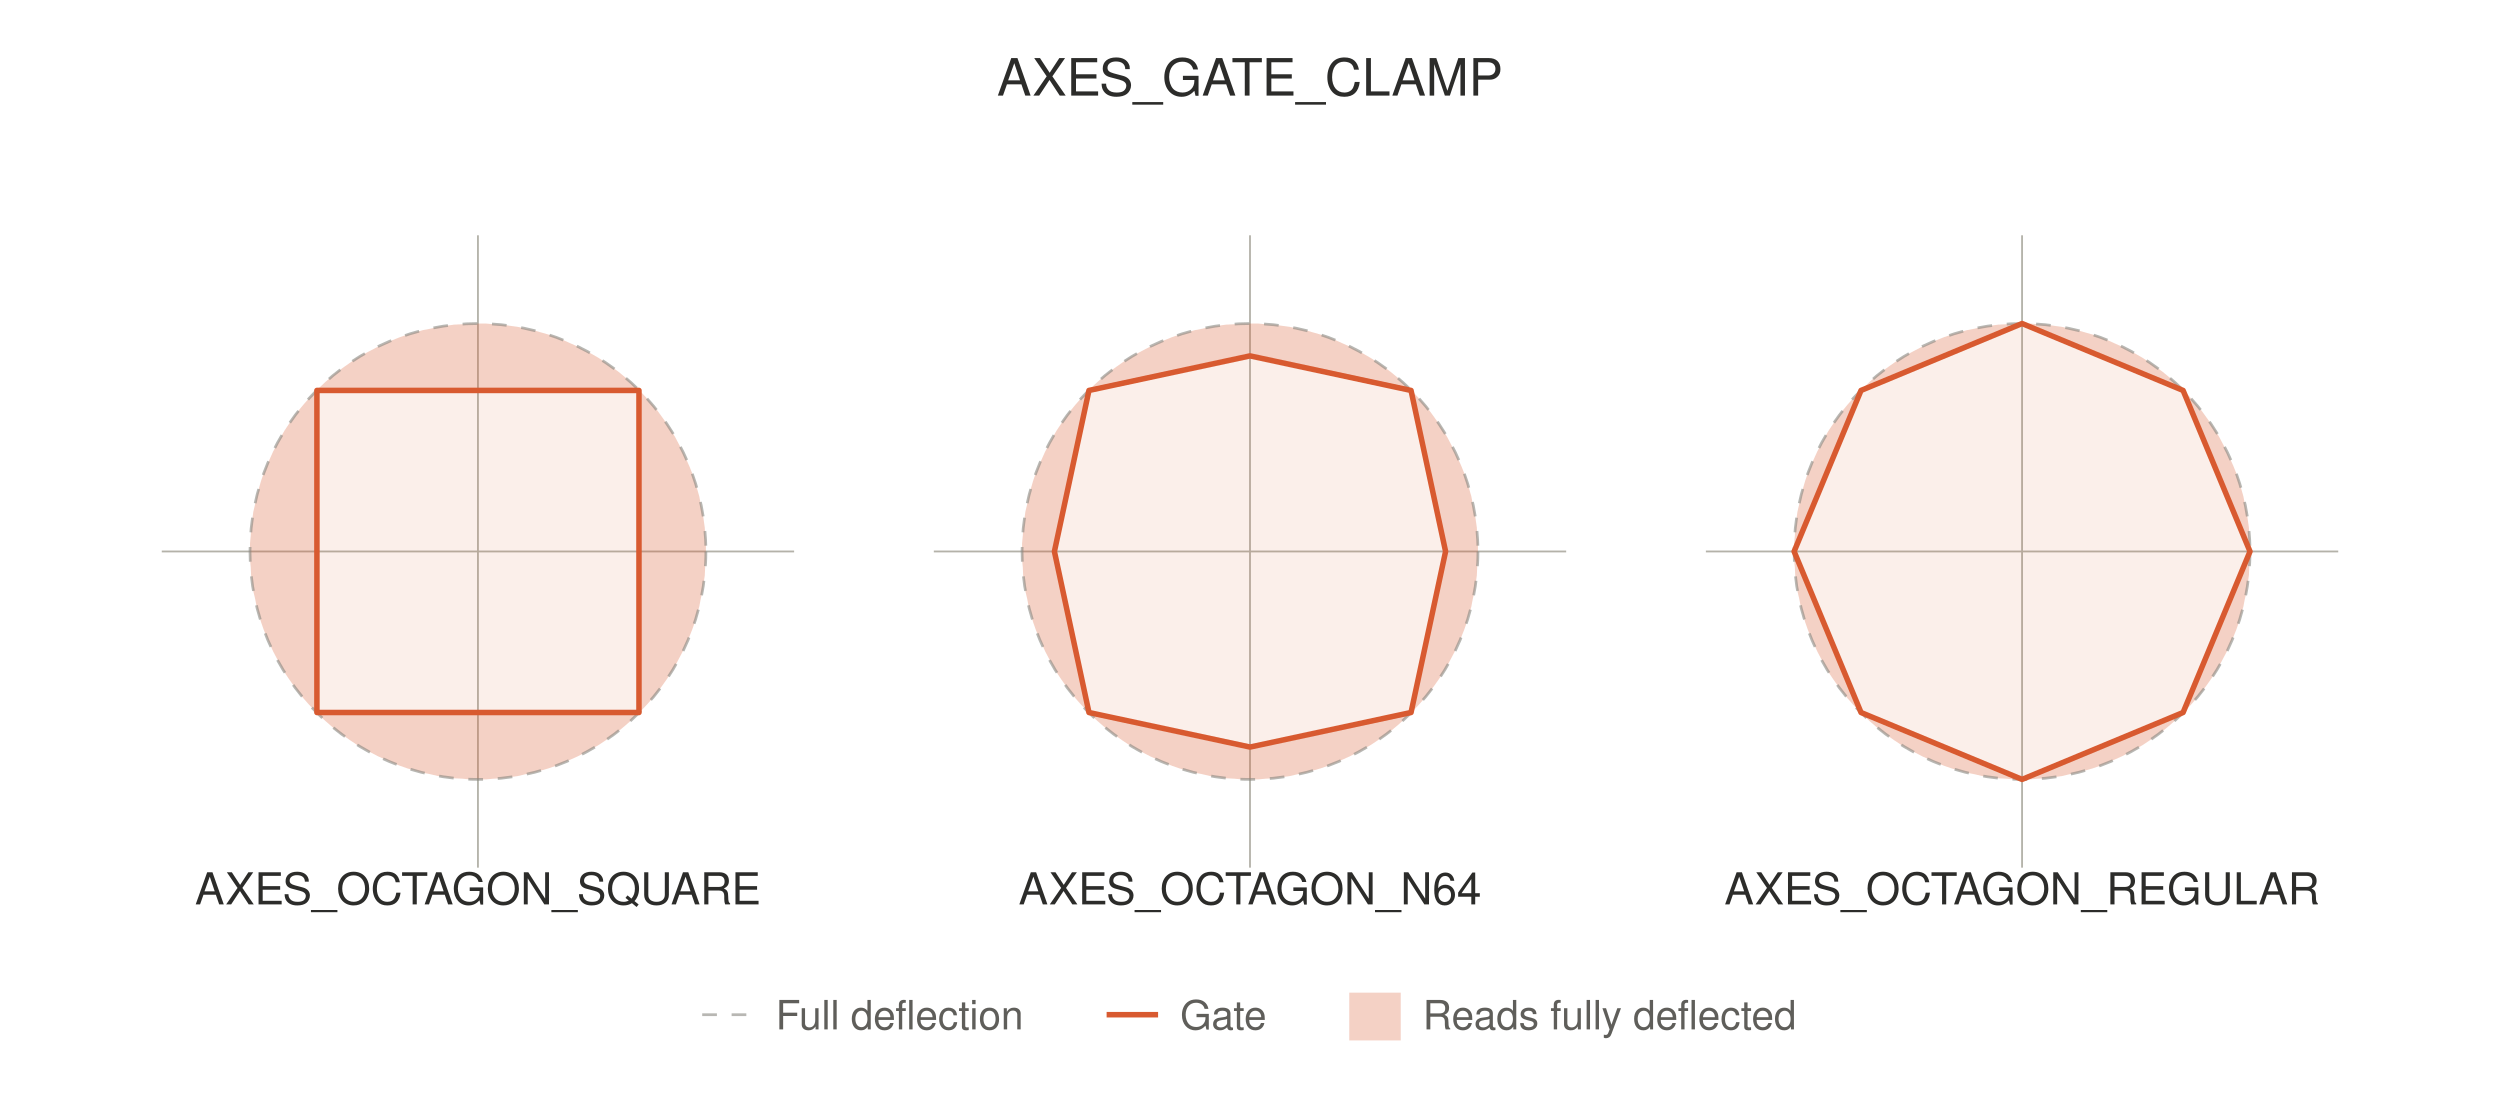
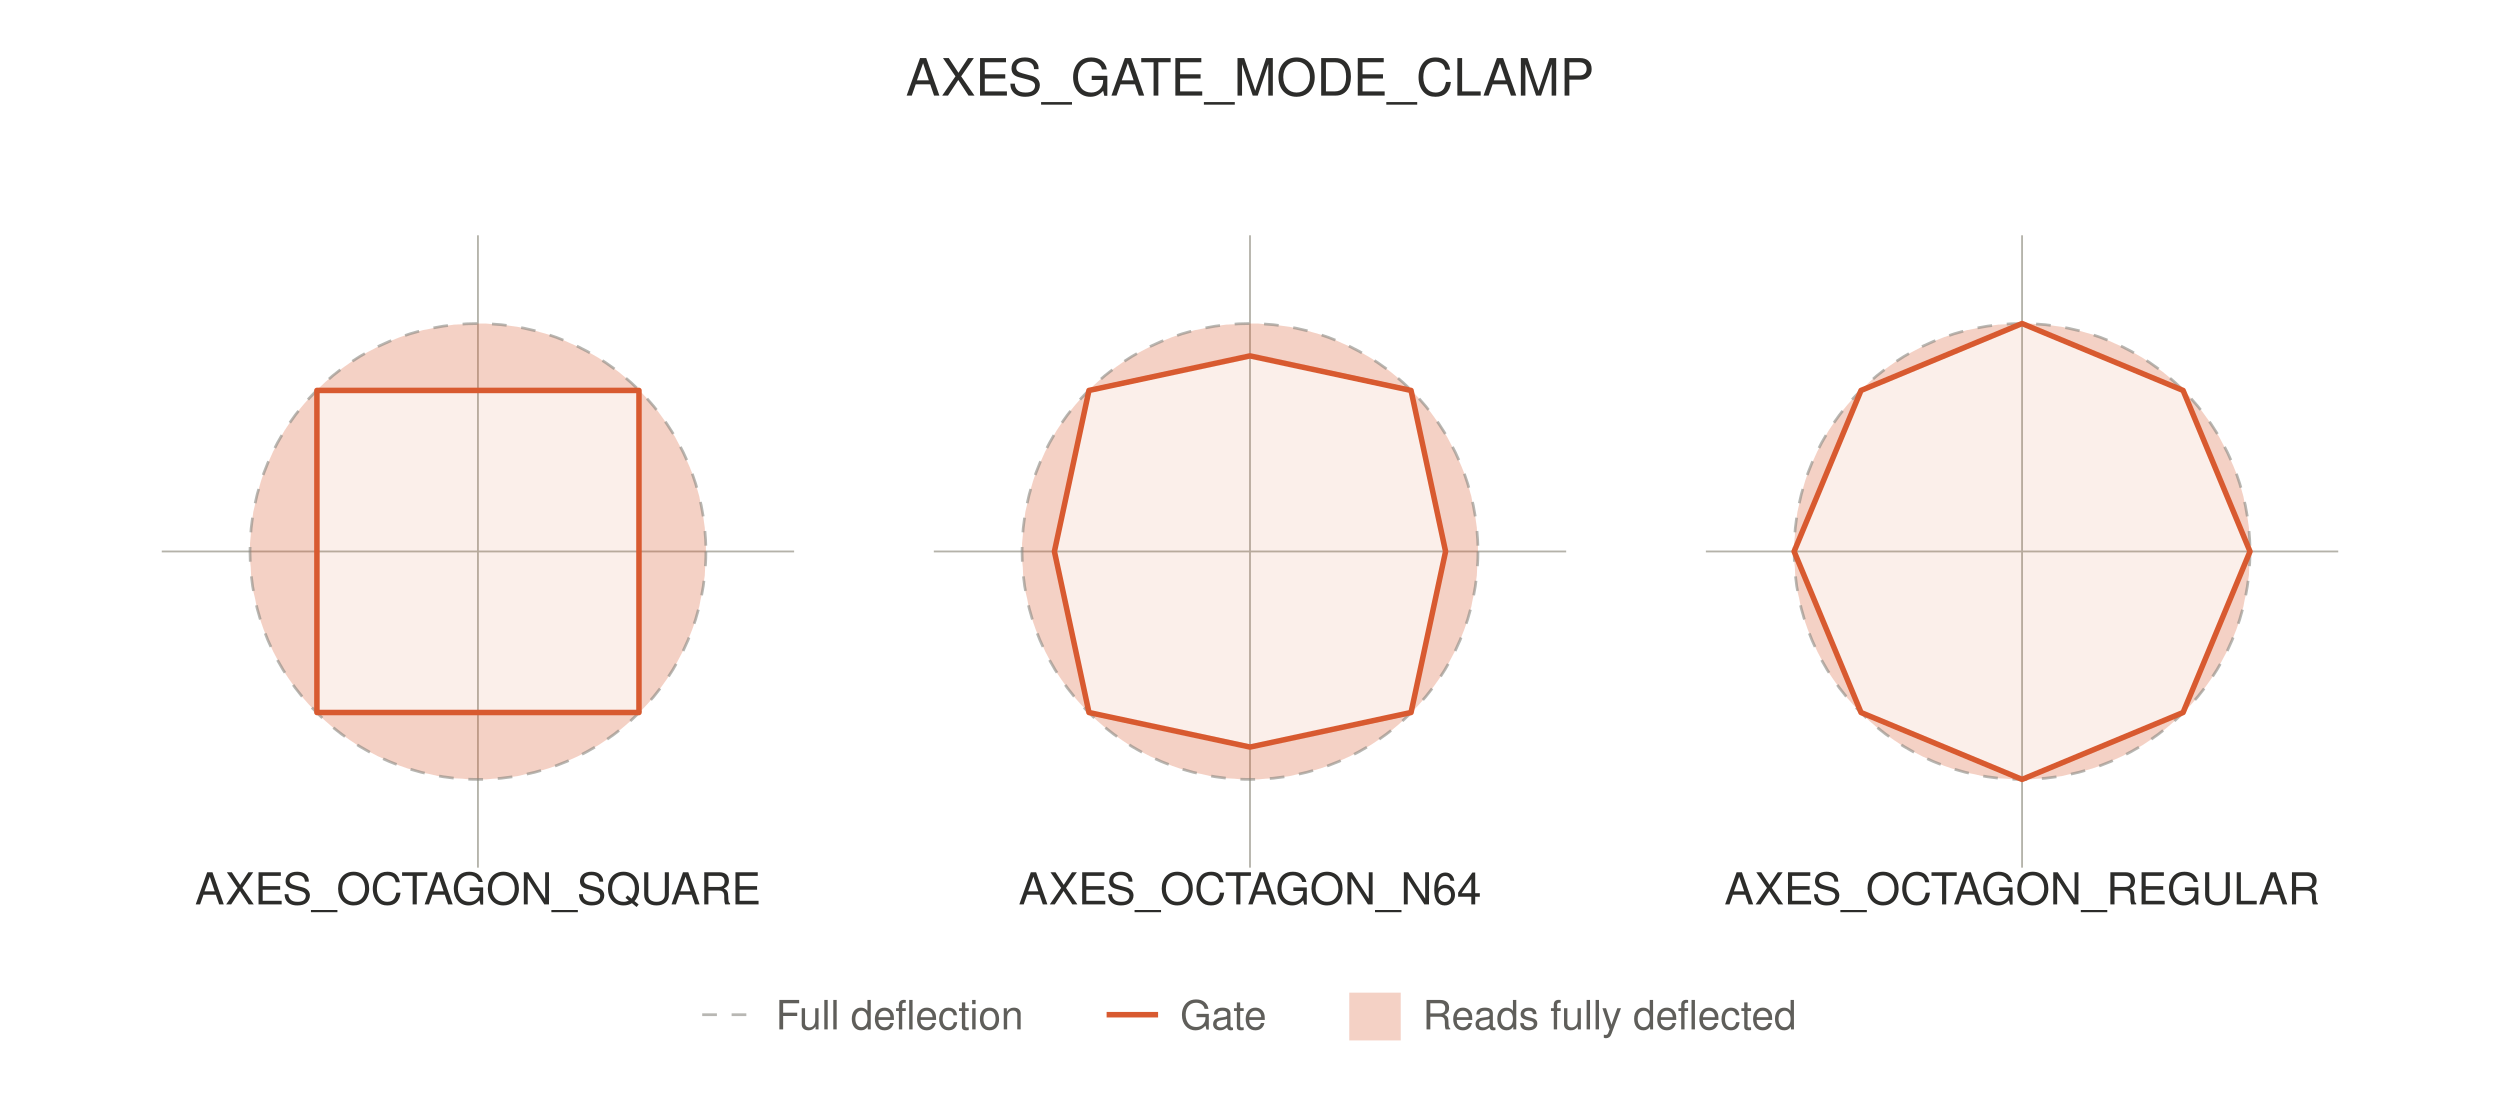
<svg xmlns="http://www.w3.org/2000/svg" width="680" height="298" viewBox="0 0 680 298" role="img" aria-label="Clamped gates for the three octagon presets">
  <defs>
    <marker id="ah" viewBox="0 0 8 8" refX="7" refY="4" markerWidth="5" markerHeight="5" orient="auto">
      <path d="M0,0 L8,4 L0,8 z" fill="#1D9E75" />
    </marker>
  </defs>
  <style>
  text { font-family: -apple-system, BlinkMacSystemFont, "Segoe UI", Helvetica, Arial, sans-serif; }
  .title { font-size: 14px; font-weight: 500; fill: #2C2C2A; }
  .col   { font-size: 12px; font-weight: 500; fill: #2C2C2A; }
  .label { font-size: 11px; fill: #5F5E5A; }
  .axis  { stroke: #B4B2A9; stroke-width: 0.5; }
  .hair  { fill: none; stroke: #888780; stroke-width: 0.75; stroke-dasharray: 4 4; opacity: 0.6; }
  .gate  { fill: #D85A30; fill-opacity: 0.10; stroke: #D85A30; stroke-width: 1.5; stroke-linejoin: round; }
  .dead  { fill: #D85A30; fill-opacity: 0.28; stroke: none; }
  .arrow { stroke: #1D9E75; stroke-width: 1.3; fill: none; }
</style>
-   <text class="title" x="340" y="26" text-anchor="middle">AXES_GATE_CLAMP</text>
+   <text class="title" x="340" y="26" text-anchor="middle">AXES_GATE_MODE_CLAMP</text>
  <line class="axis" x1="44.0" y1="150" x2="216.0" y2="150" />
  <line class="axis" x1="130" y1="64.0" x2="130" y2="236.0" />
  <path class="dead" fill-rule="evenodd" d="M192.0,150.0 L192.0,147.8 L191.8,145.7 L191.7,143.5 L191.4,141.4 L191.1,139.2 L190.6,137.1 L190.2,135.0 L189.6,132.9 L189.0,130.8 L188.3,128.8 L187.5,126.8 L186.6,124.8 L185.7,122.8 L184.7,120.9 L183.7,119.0 L182.6,117.1 L181.4,115.3 L180.2,113.6 L178.9,111.8 L177.5,110.1 L176.1,108.5 L174.6,106.9 L173.1,105.4 L171.5,103.9 L169.9,102.5 L168.2,101.1 L166.4,99.8 L164.7,98.6 L162.9,97.4 L161.0,96.3 L159.1,95.3 L157.2,94.3 L155.2,93.4 L153.2,92.5 L151.2,91.7 L149.2,91.0 L147.1,90.4 L145.0,89.8 L142.9,89.4 L140.8,88.9 L138.6,88.6 L136.5,88.3 L134.3,88.2 L132.2,88.0 L130.0,88.0 L127.8,88.0 L125.7,88.2 L123.5,88.3 L121.4,88.6 L119.2,88.9 L117.1,89.4 L115.0,89.8 L112.9,90.4 L110.8,91.0 L108.8,91.7 L106.8,92.5 L104.8,93.4 L102.8,94.3 L100.9,95.3 L99.0,96.3 L97.1,97.4 L95.3,98.6 L93.6,99.8 L91.8,101.1 L90.1,102.5 L88.5,103.9 L86.9,105.4 L85.4,106.9 L83.9,108.5 L82.5,110.1 L81.1,111.8 L79.8,113.6 L78.6,115.3 L77.4,117.1 L76.3,119.0 L75.3,120.9 L74.3,122.8 L73.4,124.8 L72.5,126.8 L71.7,128.8 L71.0,130.8 L70.4,132.9 L69.8,135.0 L69.4,137.1 L68.9,139.2 L68.6,141.4 L68.3,143.5 L68.2,145.7 L68.0,147.8 L68.0,150.0 L68.0,152.2 L68.2,154.3 L68.3,156.5 L68.6,158.6 L68.9,160.8 L69.4,162.9 L69.8,165.0 L70.4,167.1 L71.0,169.2 L71.7,171.2 L72.5,173.2 L73.4,175.2 L74.3,177.2 L75.3,179.1 L76.3,181.0 L77.4,182.9 L78.6,184.7 L79.8,186.4 L81.1,188.2 L82.5,189.9 L83.9,191.5 L85.4,193.1 L86.9,194.6 L88.5,196.1 L90.1,197.5 L91.8,198.9 L93.6,200.2 L95.3,201.4 L97.1,202.6 L99.0,203.7 L100.9,204.7 L102.8,205.7 L104.8,206.6 L106.8,207.5 L108.8,208.3 L110.8,209.0 L112.9,209.6 L115.0,210.2 L117.1,210.6 L119.2,211.1 L121.4,211.4 L123.5,211.7 L125.7,211.8 L127.8,212.0 L130.0,212.0 L132.2,212.0 L134.3,211.8 L136.5,211.7 L138.6,211.4 L140.8,211.1 L142.9,210.6 L145.0,210.2 L147.1,209.6 L149.2,209.0 L151.2,208.3 L153.2,207.5 L155.2,206.6 L157.2,205.7 L159.1,204.7 L161.0,203.7 L162.9,202.6 L164.7,201.4 L166.4,200.2 L168.2,198.9 L169.9,197.5 L171.5,196.1 L173.1,194.6 L174.6,193.1 L176.1,191.5 L177.5,189.9 L178.9,188.2 L180.2,186.4 L181.4,184.7 L182.6,182.9 L183.7,181.0 L184.7,179.1 L185.7,177.2 L186.6,175.2 L187.5,173.2 L188.3,171.2 L189.0,169.2 L189.6,167.1 L190.2,165.0 L190.6,162.9 L191.1,160.8 L191.4,158.6 L191.7,156.5 L191.8,154.3 L192.0,152.2 Z M173.8,150.0 L173.8,106.2 L130.0,106.2 L86.2,106.2 L86.2,150.0 L86.2,193.8 L130.0,193.8 L173.8,193.8 Z" />
  <circle class="hair" cx="130" cy="150" r="62" />
  <polygon class="gate" points="173.8,150.0 173.8,106.2 130.0,106.2 86.2,106.2 86.2,150.0 86.2,193.8 130.0,193.8 173.8,193.8" />
  <text class="col" x="130" y="246" text-anchor="middle">AXES_OCTAGON_SQUARE</text>
  <line class="axis" x1="254.0" y1="150" x2="426.0" y2="150" />
  <line class="axis" x1="340" y1="64.0" x2="340" y2="236.0" />
  <path class="dead" fill-rule="evenodd" d="M402.0,150.0 L402.0,147.8 L401.8,145.7 L401.7,143.5 L401.4,141.4 L401.1,139.2 L400.6,137.1 L400.2,135.0 L399.6,132.9 L399.0,130.8 L398.3,128.8 L397.5,126.8 L396.6,124.8 L395.7,122.8 L394.7,120.9 L393.7,119.0 L392.6,117.1 L391.4,115.3 L390.2,113.6 L388.9,111.8 L387.5,110.1 L386.1,108.5 L384.6,106.9 L383.1,105.4 L381.5,103.9 L379.9,102.5 L378.2,101.1 L376.4,99.8 L374.7,98.6 L372.9,97.4 L371.0,96.3 L369.1,95.3 L367.2,94.3 L365.2,93.4 L363.2,92.5 L361.2,91.7 L359.2,91.0 L357.1,90.4 L355.0,89.8 L352.9,89.4 L350.8,88.9 L348.6,88.6 L346.5,88.3 L344.3,88.2 L342.2,88.0 L340.0,88.0 L337.8,88.0 L335.7,88.2 L333.5,88.3 L331.4,88.6 L329.2,88.9 L327.1,89.4 L325.0,89.8 L322.9,90.4 L320.8,91.0 L318.8,91.7 L316.8,92.5 L314.8,93.4 L312.8,94.3 L310.9,95.3 L309.0,96.3 L307.1,97.4 L305.3,98.6 L303.6,99.8 L301.8,101.1 L300.1,102.5 L298.5,103.9 L296.9,105.4 L295.4,106.9 L293.9,108.5 L292.5,110.1 L291.1,111.8 L289.8,113.6 L288.6,115.3 L287.4,117.1 L286.3,119.0 L285.3,120.9 L284.3,122.8 L283.4,124.8 L282.5,126.8 L281.7,128.8 L281.0,130.8 L280.4,132.9 L279.8,135.0 L279.4,137.1 L278.9,139.2 L278.6,141.4 L278.3,143.5 L278.2,145.7 L278.0,147.8 L278.0,150.0 L278.0,152.2 L278.2,154.3 L278.3,156.5 L278.6,158.6 L278.9,160.8 L279.4,162.9 L279.8,165.0 L280.4,167.1 L281.0,169.2 L281.7,171.2 L282.5,173.2 L283.4,175.2 L284.3,177.2 L285.3,179.1 L286.3,181.0 L287.4,182.9 L288.6,184.7 L289.8,186.4 L291.1,188.2 L292.5,189.9 L293.9,191.5 L295.4,193.1 L296.9,194.6 L298.5,196.1 L300.1,197.5 L301.8,198.9 L303.6,200.2 L305.3,201.4 L307.1,202.6 L309.0,203.7 L310.9,204.7 L312.8,205.7 L314.8,206.6 L316.8,207.5 L318.8,208.3 L320.8,209.0 L322.9,209.6 L325.0,210.2 L327.1,210.6 L329.2,211.1 L331.4,211.4 L333.5,211.7 L335.7,211.8 L337.8,212.0 L340.0,212.0 L342.2,212.0 L344.3,211.8 L346.5,211.7 L348.6,211.4 L350.8,211.1 L352.9,210.6 L355.0,210.2 L357.1,209.6 L359.2,209.0 L361.2,208.3 L363.2,207.5 L365.2,206.6 L367.2,205.7 L369.1,204.7 L371.0,203.7 L372.9,202.6 L374.7,201.4 L376.4,200.2 L378.2,198.9 L379.9,197.5 L381.5,196.1 L383.1,194.6 L384.6,193.1 L386.1,191.5 L387.5,189.9 L388.9,188.2 L390.2,186.4 L391.4,184.7 L392.6,182.9 L393.7,181.0 L394.7,179.1 L395.7,177.2 L396.6,175.2 L397.5,173.2 L398.3,171.2 L399.0,169.2 L399.6,167.1 L400.2,165.0 L400.6,162.9 L401.1,160.8 L401.4,158.6 L401.7,156.5 L401.8,154.3 L402.0,152.2 Z M393.2,150.0 L383.8,106.2 L340.0,96.8 L296.2,106.2 L286.8,150.0 L296.2,193.8 L340.0,203.2 L383.8,193.8 Z" />
  <circle class="hair" cx="340" cy="150" r="62" />
  <polygon class="gate" points="393.2,150.0 383.8,106.2 340.0,96.8 296.2,106.2 286.8,150.0 296.2,193.8 340.0,203.2 383.8,193.8" />
  <text class="col" x="340" y="246" text-anchor="middle">AXES_OCTAGON_N64</text>
  <line class="axis" x1="464.0" y1="150" x2="636.0" y2="150" />
  <line class="axis" x1="550" y1="64.0" x2="550" y2="236.0" />
  <path class="dead" fill-rule="evenodd" d="M612.0,150.0 L612.0,147.8 L611.8,145.7 L611.7,143.5 L611.4,141.4 L611.1,139.2 L610.6,137.1 L610.2,135.0 L609.6,132.9 L609.0,130.8 L608.3,128.8 L607.5,126.8 L606.6,124.8 L605.7,122.8 L604.7,120.9 L603.7,119.0 L602.6,117.1 L601.4,115.3 L600.2,113.6 L598.9,111.8 L597.5,110.1 L596.1,108.5 L594.6,106.9 L593.1,105.4 L591.5,103.9 L589.9,102.5 L588.2,101.1 L586.4,99.8 L584.7,98.6 L582.9,97.4 L581.0,96.3 L579.1,95.3 L577.2,94.3 L575.2,93.4 L573.2,92.5 L571.2,91.7 L569.2,91.0 L567.1,90.4 L565.0,89.8 L562.9,89.4 L560.8,88.9 L558.6,88.6 L556.5,88.3 L554.3,88.2 L552.2,88.0 L550.0,88.0 L547.8,88.0 L545.7,88.2 L543.5,88.3 L541.4,88.6 L539.2,88.9 L537.1,89.4 L535.0,89.8 L532.9,90.4 L530.8,91.0 L528.8,91.7 L526.8,92.5 L524.8,93.4 L522.8,94.3 L520.9,95.3 L519.0,96.3 L517.1,97.4 L515.3,98.6 L513.6,99.8 L511.8,101.1 L510.1,102.5 L508.5,103.9 L506.9,105.4 L505.4,106.9 L503.9,108.5 L502.5,110.1 L501.1,111.8 L499.8,113.6 L498.6,115.3 L497.4,117.1 L496.3,119.0 L495.3,120.9 L494.3,122.8 L493.4,124.8 L492.5,126.8 L491.7,128.8 L491.0,130.8 L490.4,132.9 L489.8,135.0 L489.4,137.1 L488.9,139.2 L488.6,141.4 L488.3,143.5 L488.2,145.7 L488.0,147.8 L488.0,150.0 L488.0,152.2 L488.2,154.3 L488.3,156.5 L488.6,158.6 L488.9,160.8 L489.4,162.9 L489.8,165.0 L490.4,167.1 L491.0,169.2 L491.7,171.2 L492.5,173.2 L493.4,175.2 L494.3,177.2 L495.3,179.1 L496.3,181.0 L497.4,182.9 L498.6,184.7 L499.8,186.4 L501.1,188.2 L502.5,189.9 L503.9,191.5 L505.4,193.1 L506.9,194.6 L508.5,196.1 L510.1,197.5 L511.8,198.9 L513.6,200.2 L515.3,201.4 L517.1,202.6 L519.0,203.7 L520.9,204.7 L522.8,205.7 L524.8,206.6 L526.8,207.5 L528.8,208.3 L530.8,209.0 L532.9,209.6 L535.0,210.2 L537.1,210.6 L539.2,211.1 L541.4,211.4 L543.5,211.7 L545.7,211.8 L547.8,212.0 L550.0,212.0 L552.2,212.0 L554.3,211.8 L556.5,211.7 L558.6,211.4 L560.8,211.1 L562.9,210.6 L565.0,210.2 L567.1,209.6 L569.2,209.0 L571.2,208.3 L573.2,207.5 L575.2,206.6 L577.2,205.7 L579.1,204.7 L581.0,203.7 L582.9,202.6 L584.7,201.4 L586.4,200.2 L588.2,198.9 L589.9,197.5 L591.5,196.1 L593.1,194.6 L594.6,193.1 L596.1,191.5 L597.5,189.9 L598.9,188.2 L600.2,186.4 L601.4,184.7 L602.6,182.9 L603.7,181.0 L604.7,179.1 L605.7,177.2 L606.6,175.2 L607.5,173.2 L608.3,171.2 L609.0,169.2 L609.6,167.1 L610.2,165.0 L610.6,162.9 L611.1,160.8 L611.4,158.6 L611.7,156.5 L611.8,154.3 L612.0,152.2 Z M612.0,150.0 L593.8,106.2 L550.0,88.0 L506.2,106.2 L488.0,150.0 L506.2,193.8 L550.0,212.0 L593.8,193.8 Z" />
  <circle class="hair" cx="550" cy="150" r="62" />
  <polygon class="gate" points="612.0,150.0 593.8,106.2 550.0,88.0 506.2,106.2 488.0,150.0 506.2,193.8 550.0,212.0 593.8,193.8" />
  <text class="col" x="550" y="246" text-anchor="middle">AXES_OCTAGON_REGULAR</text>
  <line class="hair" x1="191.0" y1="276" x2="205.0" y2="276" />
  <text class="label" x="211.0" y="280">Full deflection</text>
  <line class="gate" x1="301.0" y1="276" x2="315.0" y2="276" />
  <text class="label" x="321.0" y="280">Gate</text>
  <rect class="dead" x="367.0" y="270" width="14" height="13" />
  <text class="label" x="387.0" y="280">Reads fully deflected</text>
</svg>
